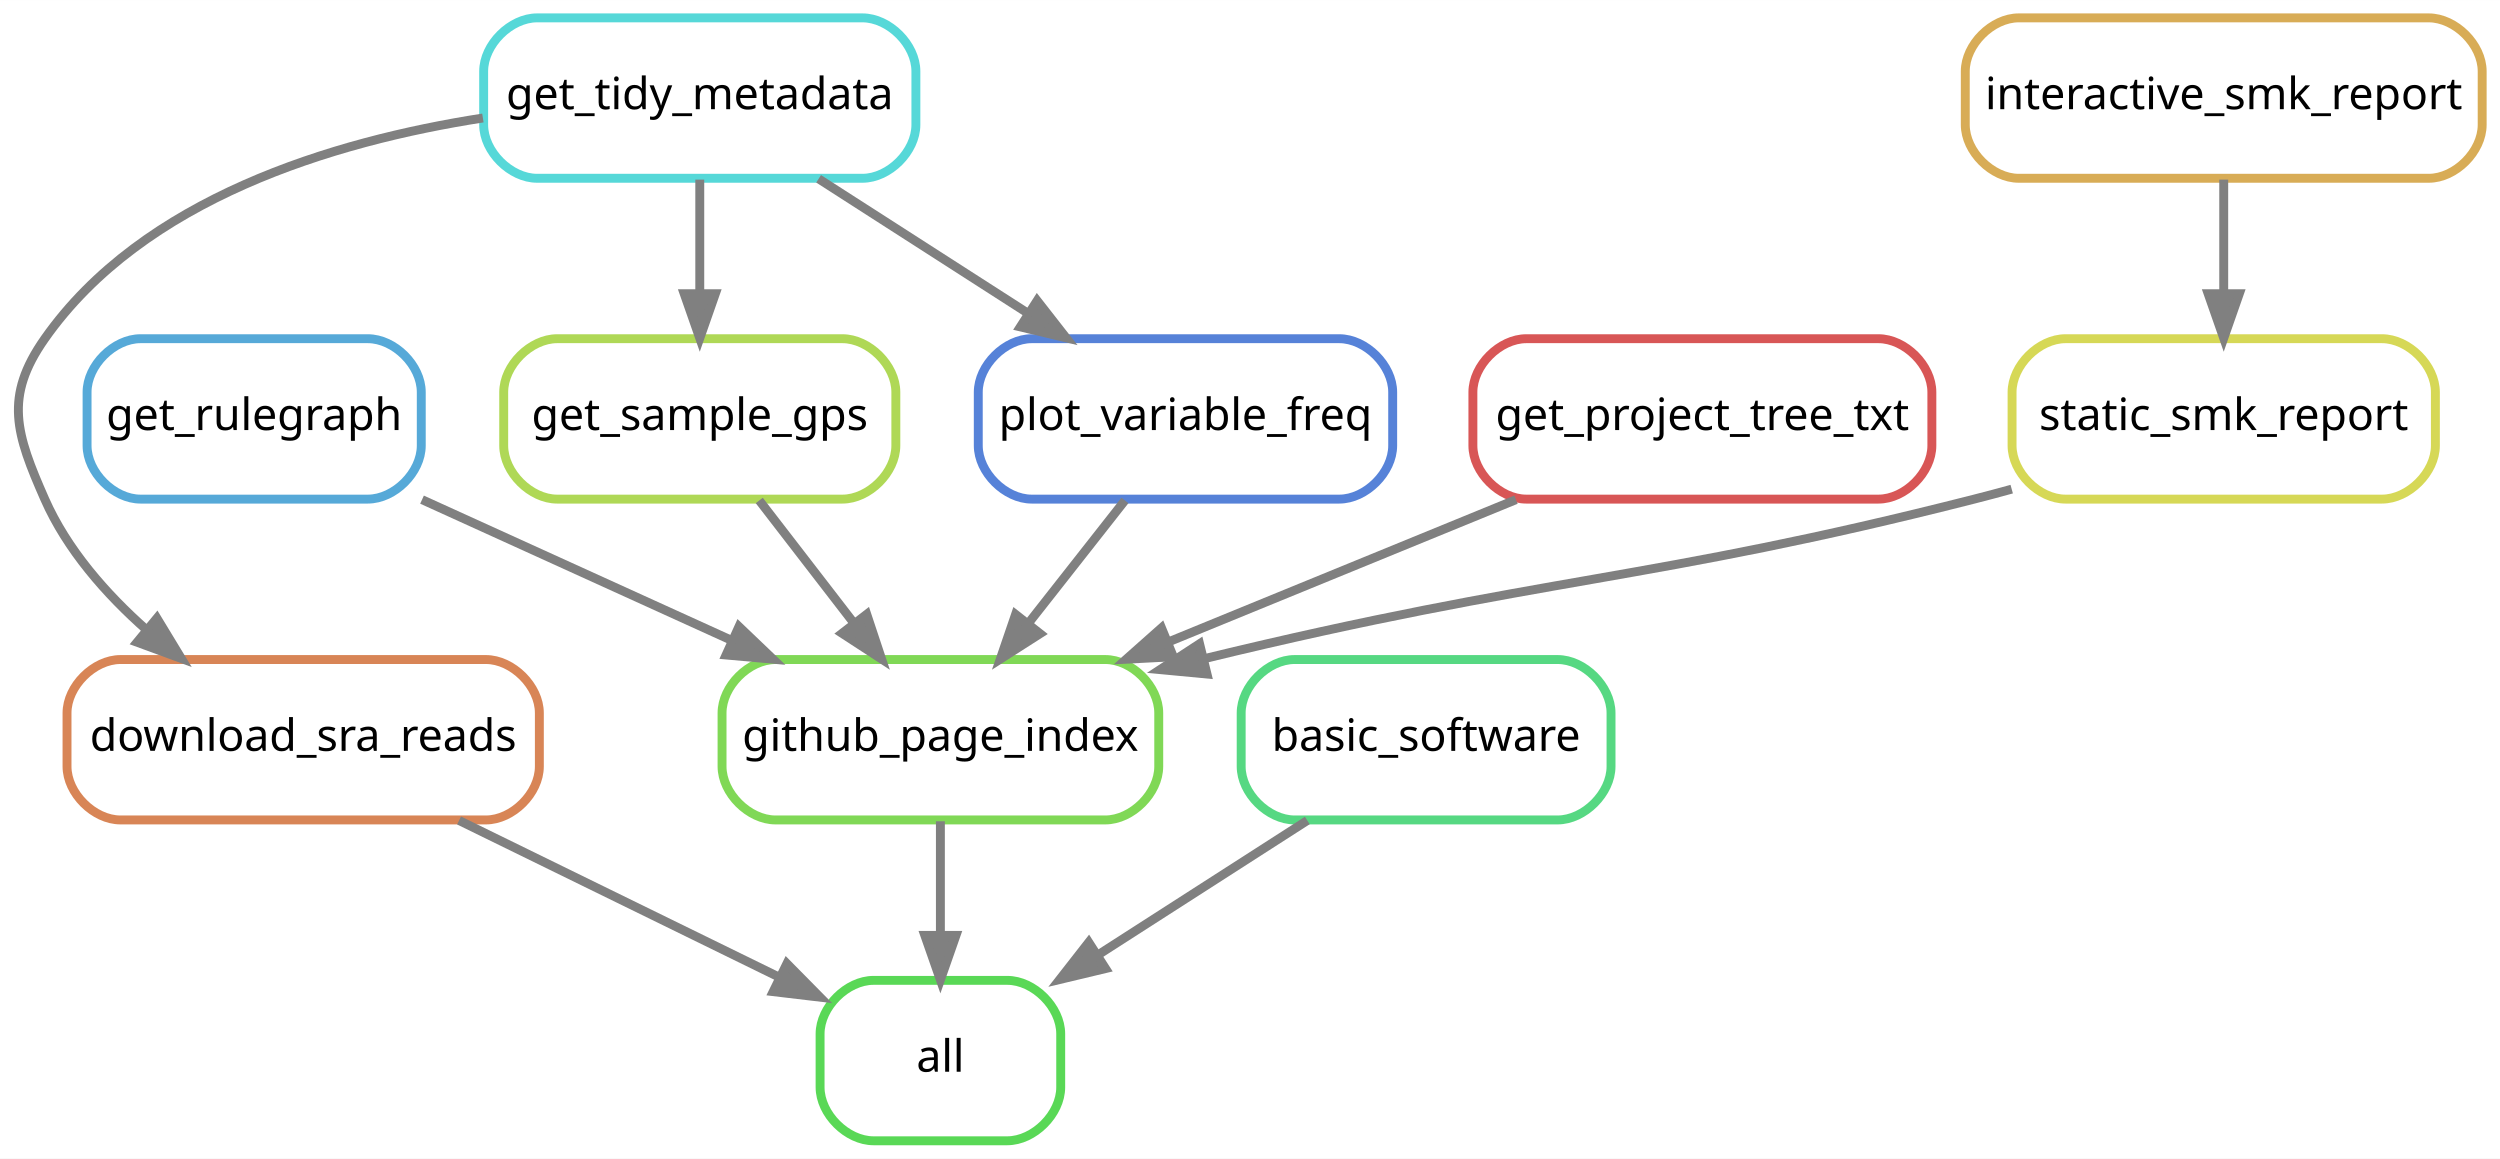
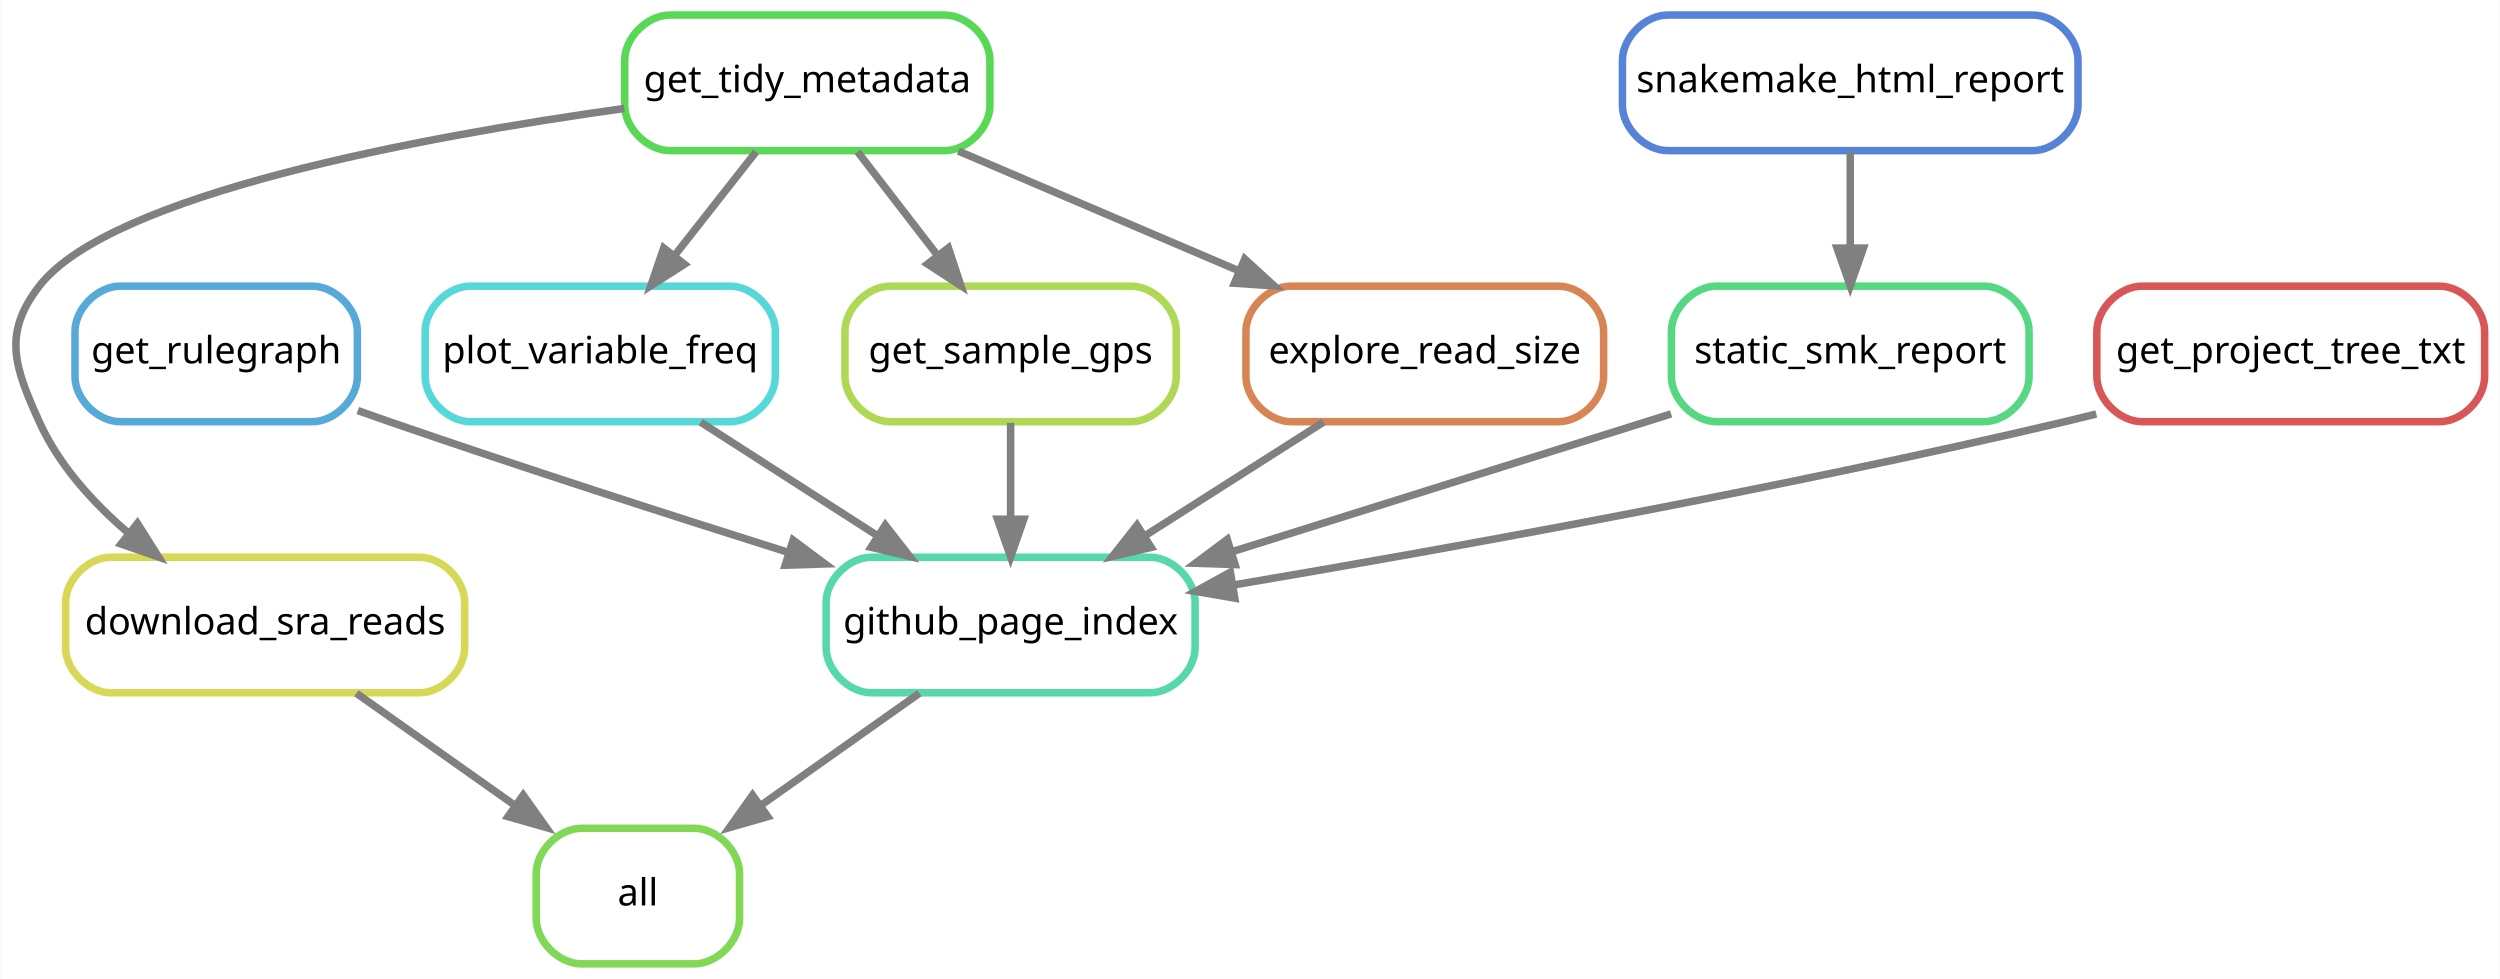
- <svg xmlns="http://www.w3.org/2000/svg" width="561pt" height="260pt" viewBox="0.00 0.00 561.04 260.00">
+ <svg xmlns="http://www.w3.org/2000/svg" width="664pt" height="260pt" viewBox="0.00 0.00 663.84 260.00">
  <g id="graph0" class="graph" transform="scale(1 1) rotate(0) translate(4 256)">
-     <polygon fill="white" stroke="none" points="-4,4 -4,-256 557.04,-256 557.04,4 -4,4" />
+     <polygon fill="white" stroke="none" points="-4,4 -4,-256 659.84,-256 659.84,4 -4,4" />
    <g id="node1" class="node">
-       <path fill="none" stroke="#59d856" stroke-width="2" d="M222.04,-36C222.04,-36 192.04,-36 192.04,-36 186.04,-36 180.04,-30 180.04,-24 180.04,-24 180.04,-12 180.04,-12 180.04,-6 186.04,0 192.04,0 192.04,0 222.04,0 222.04,0 228.04,0 234.04,-6 234.04,-12 234.04,-12 234.04,-24 234.04,-24 234.04,-30 228.04,-36 222.04,-36" />
-       <text text-anchor="middle" x="207.04" y="-15.5" font-family="sans" font-size="10.00">all</text>
+       <path fill="none" stroke="#80d856" stroke-width="2" d="M180.34,-36C180.34,-36 150.34,-36 150.34,-36 144.34,-36 138.34,-30 138.34,-24 138.34,-24 138.34,-12 138.34,-12 138.34,-6 144.34,0 150.34,0 150.34,0 180.34,0 180.34,0 186.34,0 192.34,-6 192.34,-12 192.34,-12 192.34,-24 192.34,-24 192.34,-30 186.34,-36 180.34,-36" />
+       <text text-anchor="middle" x="165.34" y="-15.5" font-family="sans" font-size="10.00">all</text>
    </g>
    <g id="node2" class="node">
-       <path fill="none" stroke="#80d856" stroke-width="2" d="M244.04,-108C244.04,-108 170.04,-108 170.04,-108 164.04,-108 158.04,-102 158.04,-96 158.04,-96 158.04,-84 158.04,-84 158.04,-78 164.04,-72 170.04,-72 170.04,-72 244.04,-72 244.04,-72 250.04,-72 256.04,-78 256.04,-84 256.04,-84 256.04,-96 256.04,-96 256.04,-102 250.04,-108 244.04,-108" />
-       <text text-anchor="middle" x="207.04" y="-87.5" font-family="sans" font-size="10.00">github_page_index</text>
+       <path fill="none" stroke="#56d8a9" stroke-width="2" d="M301.34,-108C301.34,-108 227.34,-108 227.34,-108 221.34,-108 215.34,-102 215.34,-96 215.34,-96 215.34,-84 215.34,-84 215.34,-78 221.34,-72 227.34,-72 227.34,-72 301.34,-72 301.34,-72 307.34,-72 313.34,-78 313.34,-84 313.34,-84 313.34,-96 313.34,-96 313.34,-102 307.34,-108 301.34,-108" />
+       <text text-anchor="middle" x="264.34" y="-87.5" font-family="sans" font-size="10.00">github_page_index</text>
    </g>
    <g id="edge1" class="edge">
-       <path fill="none" stroke="grey" stroke-width="2" d="M207.04,-71.7C207.04,-63.98 207.04,-54.71 207.04,-46.11" />
-       <polygon fill="grey" stroke="grey" stroke-width="2" points="210.54,-46.1 207.04,-36.1 203.54,-46.1 210.54,-46.1" />
+       <path fill="none" stroke="grey" stroke-width="2" d="M240.12,-71.88C227.42,-62.89 211.67,-51.76 197.91,-42.03" />
+       <polygon fill="grey" stroke="grey" stroke-width="2" points="199.83,-39.11 189.65,-36.19 195.79,-44.82 199.83,-39.11" />
    </g>
    <g id="node3" class="node">
-       <path fill="none" stroke="#56a9d8" stroke-width="2" d="M78.54,-180C78.54,-180 27.54,-180 27.54,-180 21.54,-180 15.54,-174 15.54,-168 15.54,-168 15.54,-156 15.54,-156 15.54,-150 21.54,-144 27.54,-144 27.54,-144 78.54,-144 78.54,-144 84.54,-144 90.54,-150 90.54,-156 90.54,-156 90.54,-168 90.54,-168 90.54,-174 84.54,-180 78.54,-180" />
-       <text text-anchor="middle" x="53.04" y="-159.5" font-family="sans" font-size="10.00">get_rulegraph</text>
+       <path fill="none" stroke="#56a9d8" stroke-width="2" d="M78.84,-180C78.84,-180 27.84,-180 27.84,-180 21.84,-180 15.84,-174 15.84,-168 15.84,-168 15.84,-156 15.84,-156 15.84,-150 21.84,-144 27.84,-144 27.84,-144 78.84,-144 78.84,-144 84.84,-144 90.84,-150 90.84,-156 90.84,-156 90.84,-168 90.84,-168 90.84,-174 84.84,-180 78.84,-180" />
+       <text text-anchor="middle" x="53.34" y="-159.5" font-family="sans" font-size="10.00">get_rulegraph</text>
+     </g>
+     <g id="edge8" class="edge">
+       <path fill="none" stroke="grey" stroke-width="2" d="M90.95,-146.95C93.78,-145.94 96.6,-144.94 99.34,-144 134.24,-131.95 173.6,-119.28 205.12,-109.34" />
+       <polygon fill="grey" stroke="grey" stroke-width="2" points="206.57,-112.55 215.06,-106.22 204.47,-105.88 206.57,-112.55" />
+     </g>
+     <g id="node4" class="node">
+       <path fill="none" stroke="#56d8d8" stroke-width="2" d="M189.84,-180C189.84,-180 120.84,-180 120.84,-180 114.84,-180 108.84,-174 108.84,-168 108.84,-168 108.84,-156 108.84,-156 108.84,-150 114.84,-144 120.84,-144 120.84,-144 189.84,-144 189.84,-144 195.84,-144 201.84,-150 201.84,-156 201.84,-156 201.84,-168 201.84,-168 201.84,-174 195.84,-180 189.84,-180" />
+       <text text-anchor="middle" x="155.34" y="-159.5" font-family="sans" font-size="10.00">plot_variable_freq</text>
+     </g>
+     <g id="edge7" class="edge">
+       <path fill="none" stroke="grey" stroke-width="2" d="M182,-143.88C196.12,-134.81 213.65,-123.55 228.9,-113.76" />
+       <polygon fill="grey" stroke="grey" stroke-width="2" points="231.05,-116.54 237.57,-108.19 227.27,-110.65 231.05,-116.54" />
+     </g>
+     <g id="node5" class="node">
+       <path fill="none" stroke="#59d856" stroke-width="2" d="M246.84,-252C246.84,-252 173.84,-252 173.84,-252 167.84,-252 161.84,-246 161.84,-240 161.84,-240 161.84,-228 161.84,-228 161.84,-222 167.84,-216 173.84,-216 173.84,-216 246.84,-216 246.84,-216 252.84,-216 258.84,-222 258.84,-228 258.84,-228 258.84,-240 258.84,-240 258.84,-246 252.84,-252 246.84,-252" />
+       <text text-anchor="middle" x="210.34" y="-231.5" font-family="sans" font-size="10.00">get_tidy_metadata</text>
+     </g>
+     <g id="edge9" class="edge">
+       <path fill="none" stroke="grey" stroke-width="2" d="M196.74,-215.7C190.22,-207.39 182.27,-197.28 175.09,-188.14" />
+       <polygon fill="grey" stroke="grey" stroke-width="2" points="177.71,-185.81 168.78,-180.1 172.2,-190.13 177.71,-185.81" />
+     </g>
+     <g id="node6" class="node">
+       <path fill="none" stroke="#afd856" stroke-width="2" d="M296.34,-180C296.34,-180 232.34,-180 232.34,-180 226.34,-180 220.34,-174 220.34,-168 220.34,-168 220.34,-156 220.34,-156 220.34,-150 226.34,-144 232.34,-144 232.34,-144 296.34,-144 296.34,-144 302.34,-144 308.34,-150 308.34,-156 308.34,-156 308.34,-168 308.34,-168 308.34,-174 302.34,-180 296.34,-180" />
+       <text text-anchor="middle" x="264.34" y="-159.5" font-family="sans" font-size="10.00">get_sample_gps</text>
+     </g>
+     <g id="edge10" class="edge">
+       <path fill="none" stroke="grey" stroke-width="2" d="M223.69,-215.7C230.09,-207.39 237.9,-197.28 244.94,-188.14" />
+       <polygon fill="grey" stroke="grey" stroke-width="2" points="247.81,-190.16 251.14,-180.1 242.26,-185.88 247.81,-190.16" />
+     </g>
+     <g id="node10" class="node">
+       <path fill="none" stroke="#d88556" stroke-width="2" d="M409.84,-180C409.84,-180 338.84,-180 338.84,-180 332.84,-180 326.84,-174 326.84,-168 326.84,-168 326.84,-156 326.84,-156 326.84,-150 332.84,-144 338.84,-144 338.84,-144 409.84,-144 409.84,-144 415.84,-144 421.84,-150 421.84,-156 421.84,-156 421.84,-168 421.84,-168 421.84,-174 415.84,-180 409.84,-180" />
+       <text text-anchor="middle" x="374.34" y="-159.5" font-family="sans" font-size="10.00">explore_read_size</text>
+     </g>
+     <g id="edge12" class="edge">
+       <path fill="none" stroke="grey" stroke-width="2" d="M250.46,-215.88C272.98,-206.26 301.26,-194.19 325.11,-184.01" />
+       <polygon fill="grey" stroke="grey" stroke-width="2" points="326.53,-187.21 334.35,-180.07 323.78,-180.77 326.53,-187.21" />
+     </g>
+     <g id="node11" class="node">
+       <path fill="none" stroke="#d6d856" stroke-width="2" d="M107.34,-108C107.34,-108 25.34,-108 25.34,-108 19.34,-108 13.34,-102 13.34,-96 13.34,-96 13.34,-84 13.34,-84 13.34,-78 19.34,-72 25.34,-72 25.34,-72 107.34,-72 107.34,-72 113.34,-72 119.34,-78 119.34,-84 119.34,-84 119.34,-96 119.34,-96 119.34,-102 113.34,-108 107.34,-108" />
+       <text text-anchor="middle" x="66.34" y="-87.5" font-family="sans" font-size="10.00">download_sra_reads</text>
+     </g>
+     <g id="edge13" class="edge">
+       <path fill="none" stroke="grey" stroke-width="2" d="M161.74,-227.2C107.61,-219.63 25.2,-204.39 6.34,-180 -3.45,-167.34 -0.24,-158.59 6.34,-144 11.52,-132.52 20.55,-122.52 30.05,-114.4" />
+       <polygon fill="grey" stroke="grey" stroke-width="2" points="32.42,-116.99 38.08,-108.03 28.07,-111.51 32.42,-116.99" />
+     </g>
+     <g id="edge5" class="edge">
+       <path fill="none" stroke="grey" stroke-width="2" d="M264.34,-143.7C264.34,-135.98 264.34,-126.71 264.34,-118.11" />
+       <polygon fill="grey" stroke="grey" stroke-width="2" points="267.84,-118.1 264.34,-108.1 260.84,-118.1 267.84,-118.1" />
+     </g>
+     <g id="node7" class="node">
+       <path fill="none" stroke="#56d882" stroke-width="2" d="M522.84,-180C522.84,-180 451.84,-180 451.84,-180 445.84,-180 439.84,-174 439.84,-168 439.84,-168 439.84,-156 439.84,-156 439.84,-150 445.84,-144 451.84,-144 451.84,-144 522.84,-144 522.84,-144 528.84,-144 534.84,-150 534.84,-156 534.84,-156 534.84,-168 534.84,-168 534.84,-174 528.84,-180 522.84,-180" />
+       <text text-anchor="middle" x="487.34" y="-159.5" font-family="sans" font-size="10.00">static_smk_report</text>
    </g>
    <g id="edge6" class="edge">
-       <path fill="none" stroke="grey" stroke-width="2" d="M90.71,-143.88C111.67,-134.35 137.95,-122.41 160.22,-112.28" />
-       <polygon fill="grey" stroke="grey" stroke-width="2" points="161.83,-115.39 169.49,-108.07 158.94,-109.02 161.83,-115.39" />
+       <path fill="none" stroke="grey" stroke-width="2" d="M439.77,-146.07C405.75,-135.39 359.73,-120.94 323.36,-109.53" />
+       <polygon fill="grey" stroke="grey" stroke-width="2" points="323.96,-106.05 313.37,-106.39 321.87,-112.73 323.96,-106.05" />
    </g>
-     <g id="node4" class="node">
-       <path fill="none" stroke="#5682d8" stroke-width="2" d="M296.54,-180C296.54,-180 227.54,-180 227.54,-180 221.54,-180 215.54,-174 215.54,-168 215.54,-168 215.54,-156 215.54,-156 215.54,-150 221.54,-144 227.54,-144 227.54,-144 296.54,-144 296.54,-144 302.54,-144 308.54,-150 308.54,-156 308.54,-156 308.54,-168 308.54,-168 308.54,-174 302.54,-180 296.54,-180" />
-       <text text-anchor="middle" x="262.04" y="-159.5" font-family="sans" font-size="10.00">plot_variable_freq</text>
+     <g id="node8" class="node">
+       <path fill="none" stroke="#5682d8" stroke-width="2" d="M535.84,-252C535.84,-252 438.84,-252 438.84,-252 432.84,-252 426.84,-246 426.84,-240 426.84,-240 426.84,-228 426.84,-228 426.84,-222 432.84,-216 438.84,-216 438.84,-216 535.84,-216 535.84,-216 541.84,-216 547.84,-222 547.84,-228 547.84,-228 547.84,-240 547.84,-240 547.84,-246 541.84,-252 535.84,-252" />
+       <text text-anchor="middle" x="487.34" y="-231.5" font-family="sans" font-size="10.00">snakemake_html_report</text>
    </g>
-     <g id="edge8" class="edge">
-       <path fill="none" stroke="grey" stroke-width="2" d="M248.45,-143.7C241.92,-135.39 233.97,-125.28 226.79,-116.14" />
-       <polygon fill="grey" stroke="grey" stroke-width="2" points="229.41,-113.81 220.48,-108.1 223.91,-118.13 229.41,-113.81" />
+     <g id="edge11" class="edge">
+       <path fill="none" stroke="grey" stroke-width="2" d="M487.34,-215.7C487.34,-207.98 487.34,-198.71 487.34,-190.11" />
+       <polygon fill="grey" stroke="grey" stroke-width="2" points="490.84,-190.1 487.34,-180.1 483.84,-190.1 490.84,-190.1" />
    </g>
-     <g id="node5" class="node">
-       <path fill="none" stroke="#56d8d8" stroke-width="2" d="M189.54,-252C189.54,-252 116.54,-252 116.54,-252 110.54,-252 104.54,-246 104.54,-240 104.54,-240 104.54,-228 104.54,-228 104.54,-222 110.54,-216 116.54,-216 116.54,-216 189.54,-216 189.54,-216 195.54,-216 201.54,-222 201.54,-228 201.54,-228 201.54,-240 201.54,-240 201.54,-246 195.54,-252 189.54,-252" />
-       <text text-anchor="middle" x="153.04" y="-231.5" font-family="sans" font-size="10.00">get_tidy_metadata</text>
+     <g id="node9" class="node">
+       <path fill="none" stroke="#d85656" stroke-width="2" d="M643.84,-180C643.84,-180 564.84,-180 564.84,-180 558.84,-180 552.84,-174 552.84,-168 552.84,-168 552.84,-156 552.84,-156 552.84,-150 558.84,-144 564.84,-144 564.84,-144 643.84,-144 643.84,-144 649.84,-144 655.84,-150 655.84,-156 655.84,-156 655.84,-168 655.84,-168 655.84,-174 649.84,-180 643.84,-180" />
+       <text text-anchor="middle" x="604.34" y="-159.5" font-family="sans" font-size="10.00">get_project_tree_txt</text>
    </g>
-     <g id="edge9" class="edge">
-       <path fill="none" stroke="grey" stroke-width="2" d="M179.71,-215.88C193.82,-206.81 211.35,-195.55 226.6,-185.76" />
-       <polygon fill="grey" stroke="grey" stroke-width="2" points="228.75,-188.54 235.27,-180.19 224.97,-182.65 228.75,-188.54" />
-     </g>
-     <g id="node6" class="node">
-       <path fill="none" stroke="#afd856" stroke-width="2" d="M185.04,-180C185.04,-180 121.04,-180 121.04,-180 115.04,-180 109.04,-174 109.04,-168 109.04,-168 109.04,-156 109.04,-156 109.04,-150 115.04,-144 121.04,-144 121.04,-144 185.04,-144 185.04,-144 191.04,-144 197.04,-150 197.04,-156 197.04,-156 197.04,-168 197.04,-168 197.04,-174 191.04,-180 185.04,-180" />
-       <text text-anchor="middle" x="153.04" y="-159.5" font-family="sans" font-size="10.00">get_sample_gps</text>
-     </g>
-     <g id="edge10" class="edge">
-       <path fill="none" stroke="grey" stroke-width="2" d="M153.04,-215.7C153.04,-207.98 153.04,-198.71 153.04,-190.11" />
-       <polygon fill="grey" stroke="grey" stroke-width="2" points="156.54,-190.1 153.04,-180.1 149.54,-190.1 156.54,-190.1" />
-     </g>
-     <g id="node10" class="node">
-       <path fill="none" stroke="#d88556" stroke-width="2" d="M105.04,-108C105.04,-108 23.04,-108 23.04,-108 17.04,-108 11.04,-102 11.04,-96 11.04,-96 11.04,-84 11.04,-84 11.04,-78 17.04,-72 23.04,-72 23.04,-72 105.04,-72 105.04,-72 111.04,-72 117.04,-78 117.04,-84 117.04,-84 117.04,-96 117.04,-96 117.04,-102 111.04,-108 105.04,-108" />
-       <text text-anchor="middle" x="64.04" y="-87.5" font-family="sans" font-size="10.00">download_sra_reads</text>
-     </g>
-     <g id="edge12" class="edge">
-       <path fill="none" stroke="grey" stroke-width="2" d="M104.37,-229.53C70.69,-224.29 28.11,-211.41 6.04,-180 -3.16,-166.91 -0.41,-158.64 6.04,-144 11.03,-132.69 19.75,-122.74 28.94,-114.62" />
-       <polygon fill="grey" stroke="grey" stroke-width="2" points="31.21,-117.28 36.7,-108.23 26.76,-111.88 31.21,-117.28" />
-     </g>
-     <g id="edge5" class="edge">
-       <path fill="none" stroke="grey" stroke-width="2" d="M166.39,-143.7C172.8,-135.39 180.6,-125.28 187.65,-116.14" />
-       <polygon fill="grey" stroke="grey" stroke-width="2" points="190.51,-118.16 193.85,-108.1 184.97,-113.88 190.51,-118.16" />
-     </g>
-     <g id="node7" class="node">
-       <path fill="none" stroke="#d6d856" stroke-width="2" d="M530.54,-180C530.54,-180 459.54,-180 459.54,-180 453.54,-180 447.54,-174 447.54,-168 447.54,-168 447.54,-156 447.54,-156 447.54,-150 453.54,-144 459.54,-144 459.54,-144 530.54,-144 530.54,-144 536.54,-144 542.54,-150 542.54,-156 542.54,-156 542.54,-168 542.54,-168 542.54,-174 536.54,-180 530.54,-180" />
-       <text text-anchor="middle" x="495.04" y="-159.5" font-family="sans" font-size="10.00">static_smk_report</text>
+     <g id="edge3" class="edge">
+       <path fill="none" stroke="grey" stroke-width="2" d="M552.7,-146.05C549.88,-145.34 547.08,-144.65 544.34,-144 468.59,-126.14 380.21,-110.22 323.32,-100.59" />
+       <polygon fill="grey" stroke="grey" stroke-width="2" points="323.87,-97.14 313.43,-98.93 322.71,-104.04 323.87,-97.14" />
    </g>
    <g id="edge4" class="edge">
-       <path fill="none" stroke="grey" stroke-width="2" d="M447.46,-146.24C444.62,-145.45 441.8,-144.7 439.04,-144 365.5,-125.27 343.38,-126.95 266.04,-108.14" />
-       <polygon fill="grey" stroke="grey" stroke-width="2" points="266.87,-104.74 256.33,-105.74 265.2,-111.54 266.87,-104.74" />
-     </g>
-     <g id="node8" class="node">
-       <path fill="none" stroke="#d8ac56" stroke-width="2" d="M541.04,-252C541.04,-252 449.04,-252 449.04,-252 443.04,-252 437.04,-246 437.04,-240 437.04,-240 437.04,-228 437.04,-228 437.04,-222 443.04,-216 449.04,-216 449.04,-216 541.04,-216 541.04,-216 547.04,-216 553.04,-222 553.04,-228 553.04,-228 553.04,-240 553.04,-240 553.04,-246 547.04,-252 541.04,-252" />
-       <text text-anchor="middle" x="495.04" y="-231.5" font-family="sans" font-size="10.00">interactive_smk_report</text>
-     </g>
-     <g id="edge11" class="edge">
-       <path fill="none" stroke="grey" stroke-width="2" d="M495.04,-215.7C495.04,-207.98 495.04,-198.71 495.04,-190.11" />
-       <polygon fill="grey" stroke="grey" stroke-width="2" points="498.54,-190.1 495.04,-180.1 491.54,-190.1 498.54,-190.1" />
-     </g>
-     <g id="node9" class="node">
-       <path fill="none" stroke="#d85656" stroke-width="2" d="M417.54,-180C417.54,-180 338.54,-180 338.54,-180 332.54,-180 326.54,-174 326.54,-168 326.54,-168 326.54,-156 326.54,-156 326.54,-150 332.54,-144 338.54,-144 338.54,-144 417.54,-144 417.54,-144 423.54,-144 429.54,-150 429.54,-156 429.54,-156 429.54,-168 429.54,-168 429.54,-174 423.54,-180 417.54,-180" />
-       <text text-anchor="middle" x="378.04" y="-159.5" font-family="sans" font-size="10.00">get_project_tree_txt</text>
-     </g>
-     <g id="edge7" class="edge">
-       <path fill="none" stroke="grey" stroke-width="2" d="M336.21,-143.88C312.62,-134.22 282.98,-122.09 258.04,-111.88" />
-       <polygon fill="grey" stroke="grey" stroke-width="2" points="259.32,-108.62 248.74,-108.07 256.66,-115.1 259.32,-108.62" />
+       <path fill="none" stroke="grey" stroke-width="2" d="M347.43,-143.88C333.18,-134.81 315.49,-123.55 300.1,-113.76" />
+       <polygon fill="grey" stroke="grey" stroke-width="2" points="301.67,-110.61 291.35,-108.19 297.91,-116.51 301.67,-110.61" />
    </g>
    <g id="edge2" class="edge">
-       <path fill="none" stroke="grey" stroke-width="2" d="M99.02,-71.88C120.87,-61.18 148.94,-47.44 170.99,-36.65" />
-       <polygon fill="grey" stroke="grey" stroke-width="2" points="172.59,-39.76 180.03,-32.22 169.51,-33.47 172.59,-39.76" />
-     </g>
-     <g id="node11" class="node">
-       <path fill="none" stroke="#56d882" stroke-width="2" d="M345.54,-108C345.54,-108 286.54,-108 286.54,-108 280.54,-108 274.54,-102 274.54,-96 274.54,-96 274.54,-84 274.54,-84 274.54,-78 280.54,-72 286.54,-72 286.54,-72 345.54,-72 345.54,-72 351.54,-72 357.54,-78 357.54,-84 357.54,-84 357.54,-96 357.54,-96 357.54,-102 351.54,-108 345.54,-108" />
-       <text text-anchor="middle" x="316.04" y="-87.5" font-family="sans" font-size="10.00">basic_software</text>
-     </g>
-     <g id="edge3" class="edge">
-       <path fill="none" stroke="grey" stroke-width="2" d="M289.38,-71.88C275.26,-62.81 257.73,-51.55 242.48,-41.76" />
-       <polygon fill="grey" stroke="grey" stroke-width="2" points="244.11,-38.65 233.81,-36.19 240.33,-44.54 244.11,-38.65" />
+       <path fill="none" stroke="grey" stroke-width="2" d="M90.56,-71.88C103.26,-62.89 119,-51.76 132.76,-42.03" />
+       <polygon fill="grey" stroke="grey" stroke-width="2" points="134.88,-44.82 141.03,-36.19 130.84,-39.11 134.88,-44.82" />
    </g>
  </g>
</svg>
